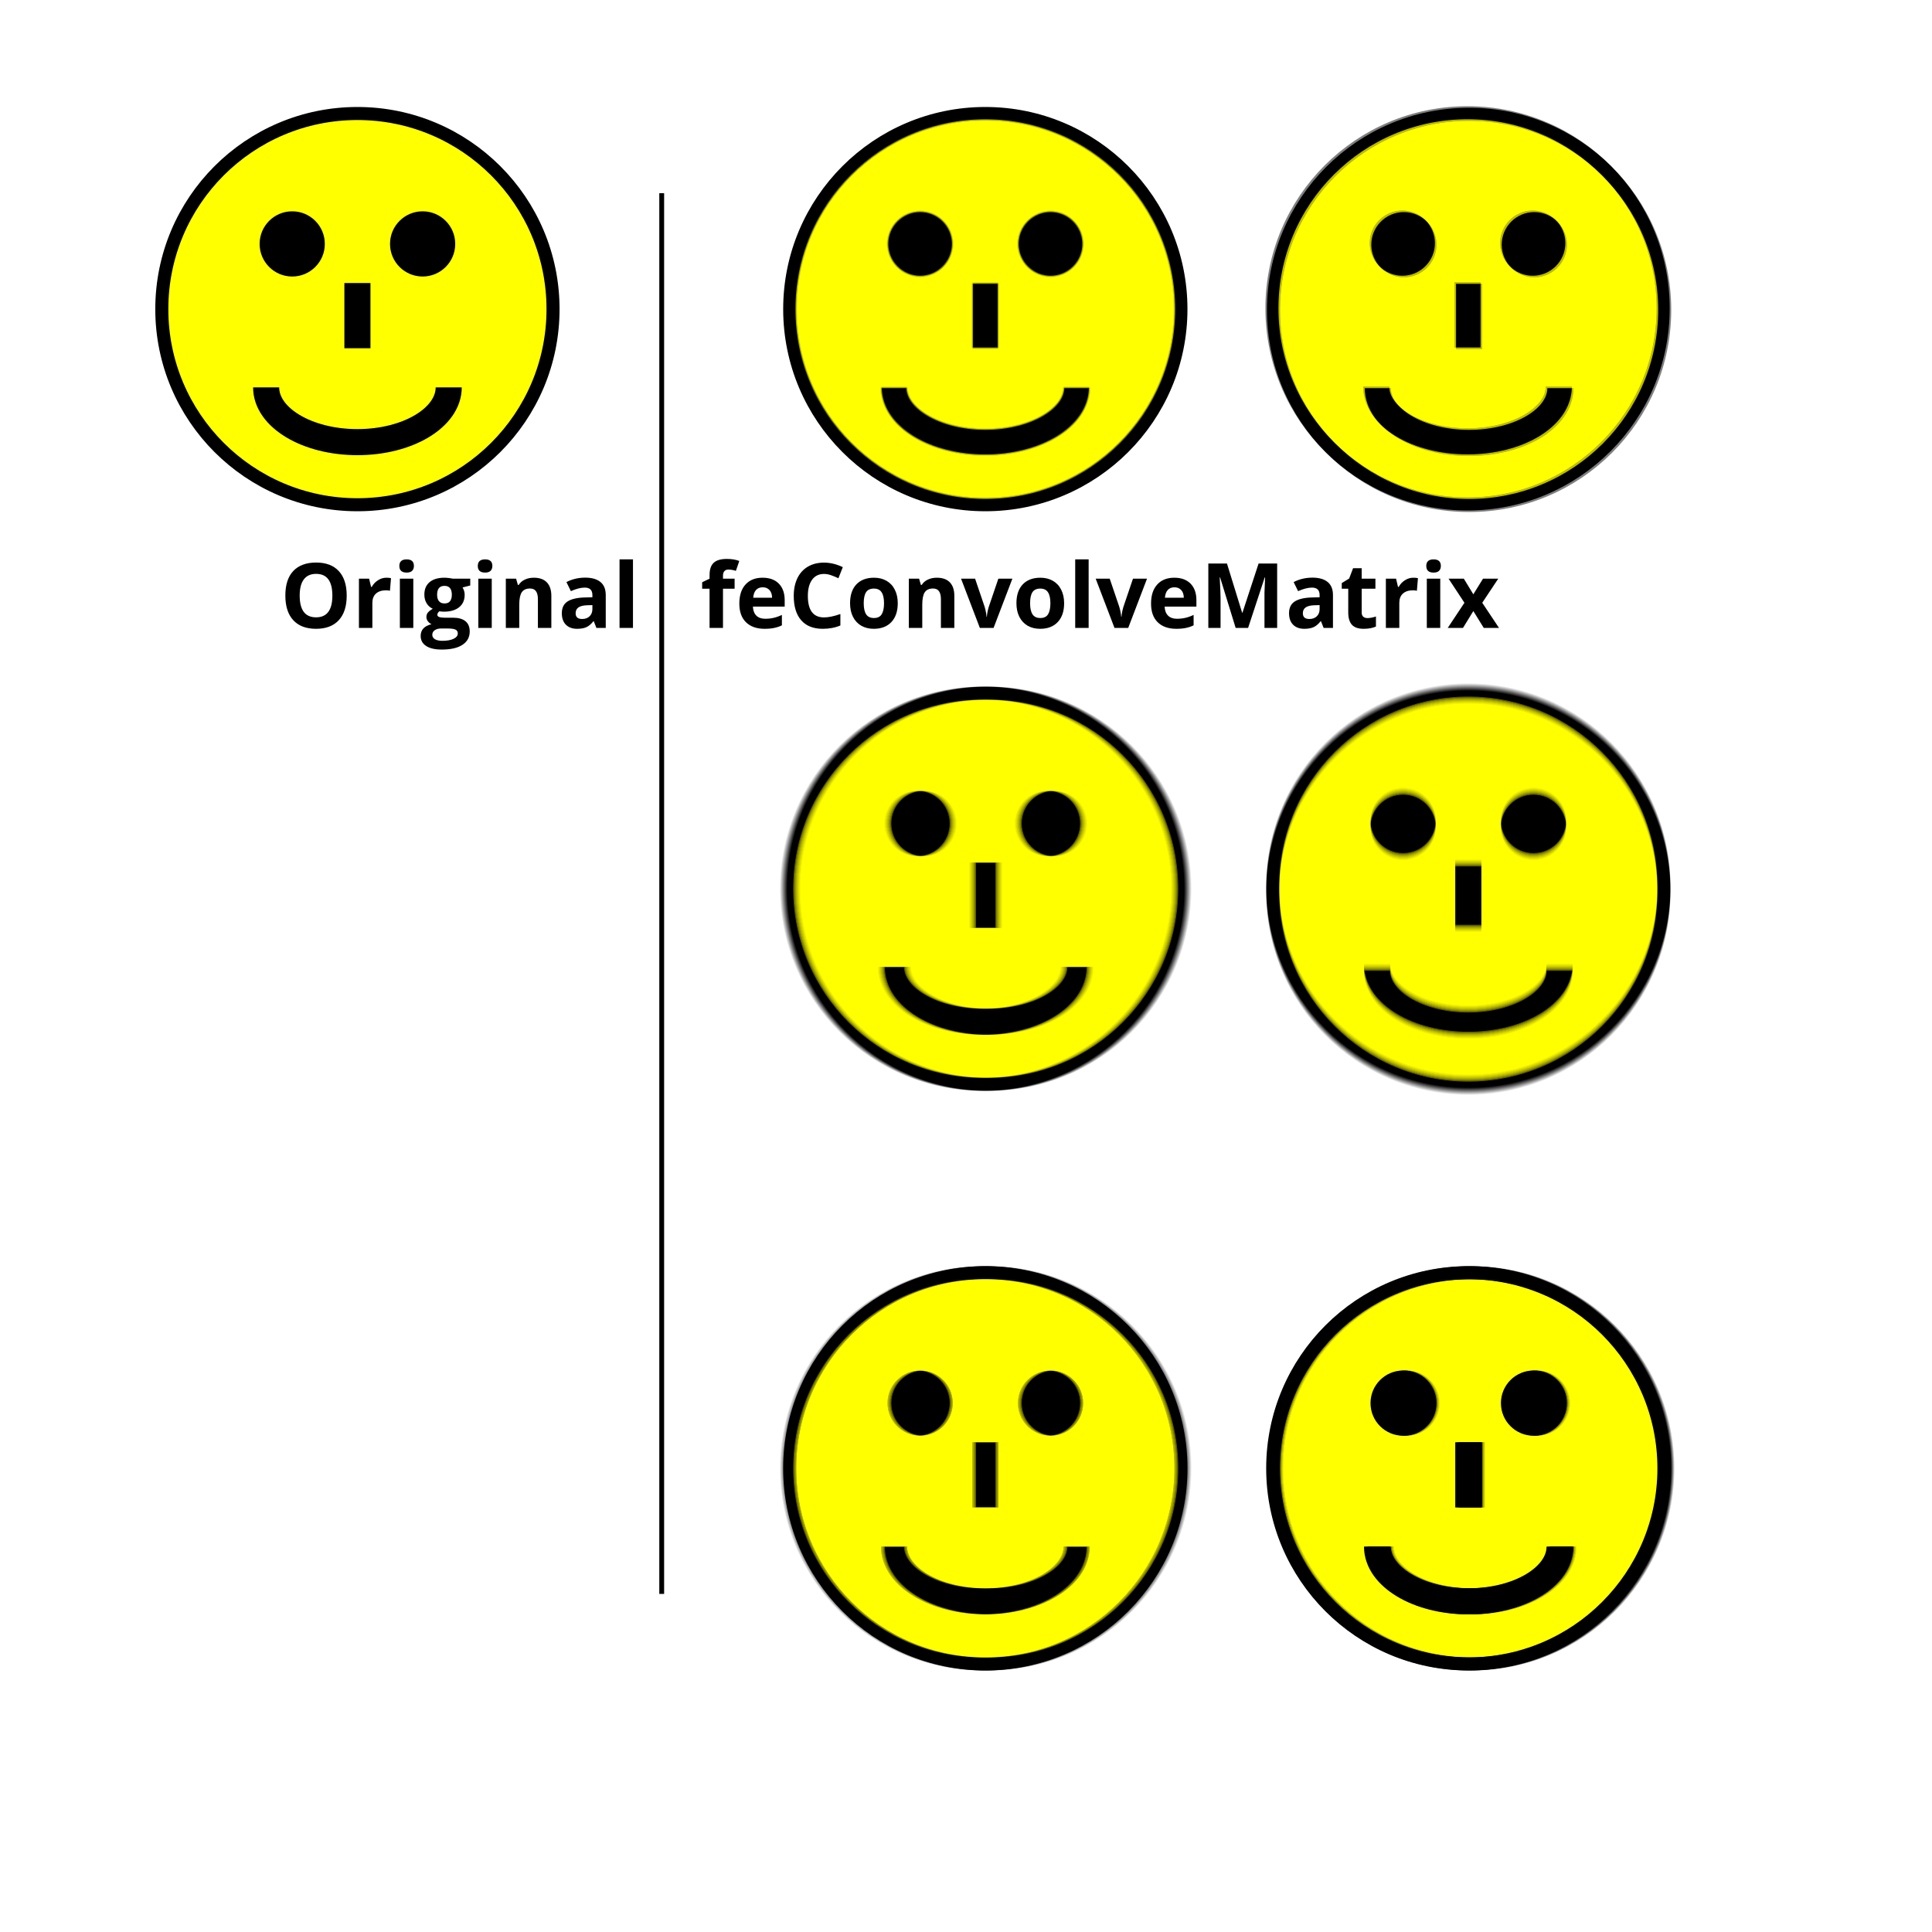
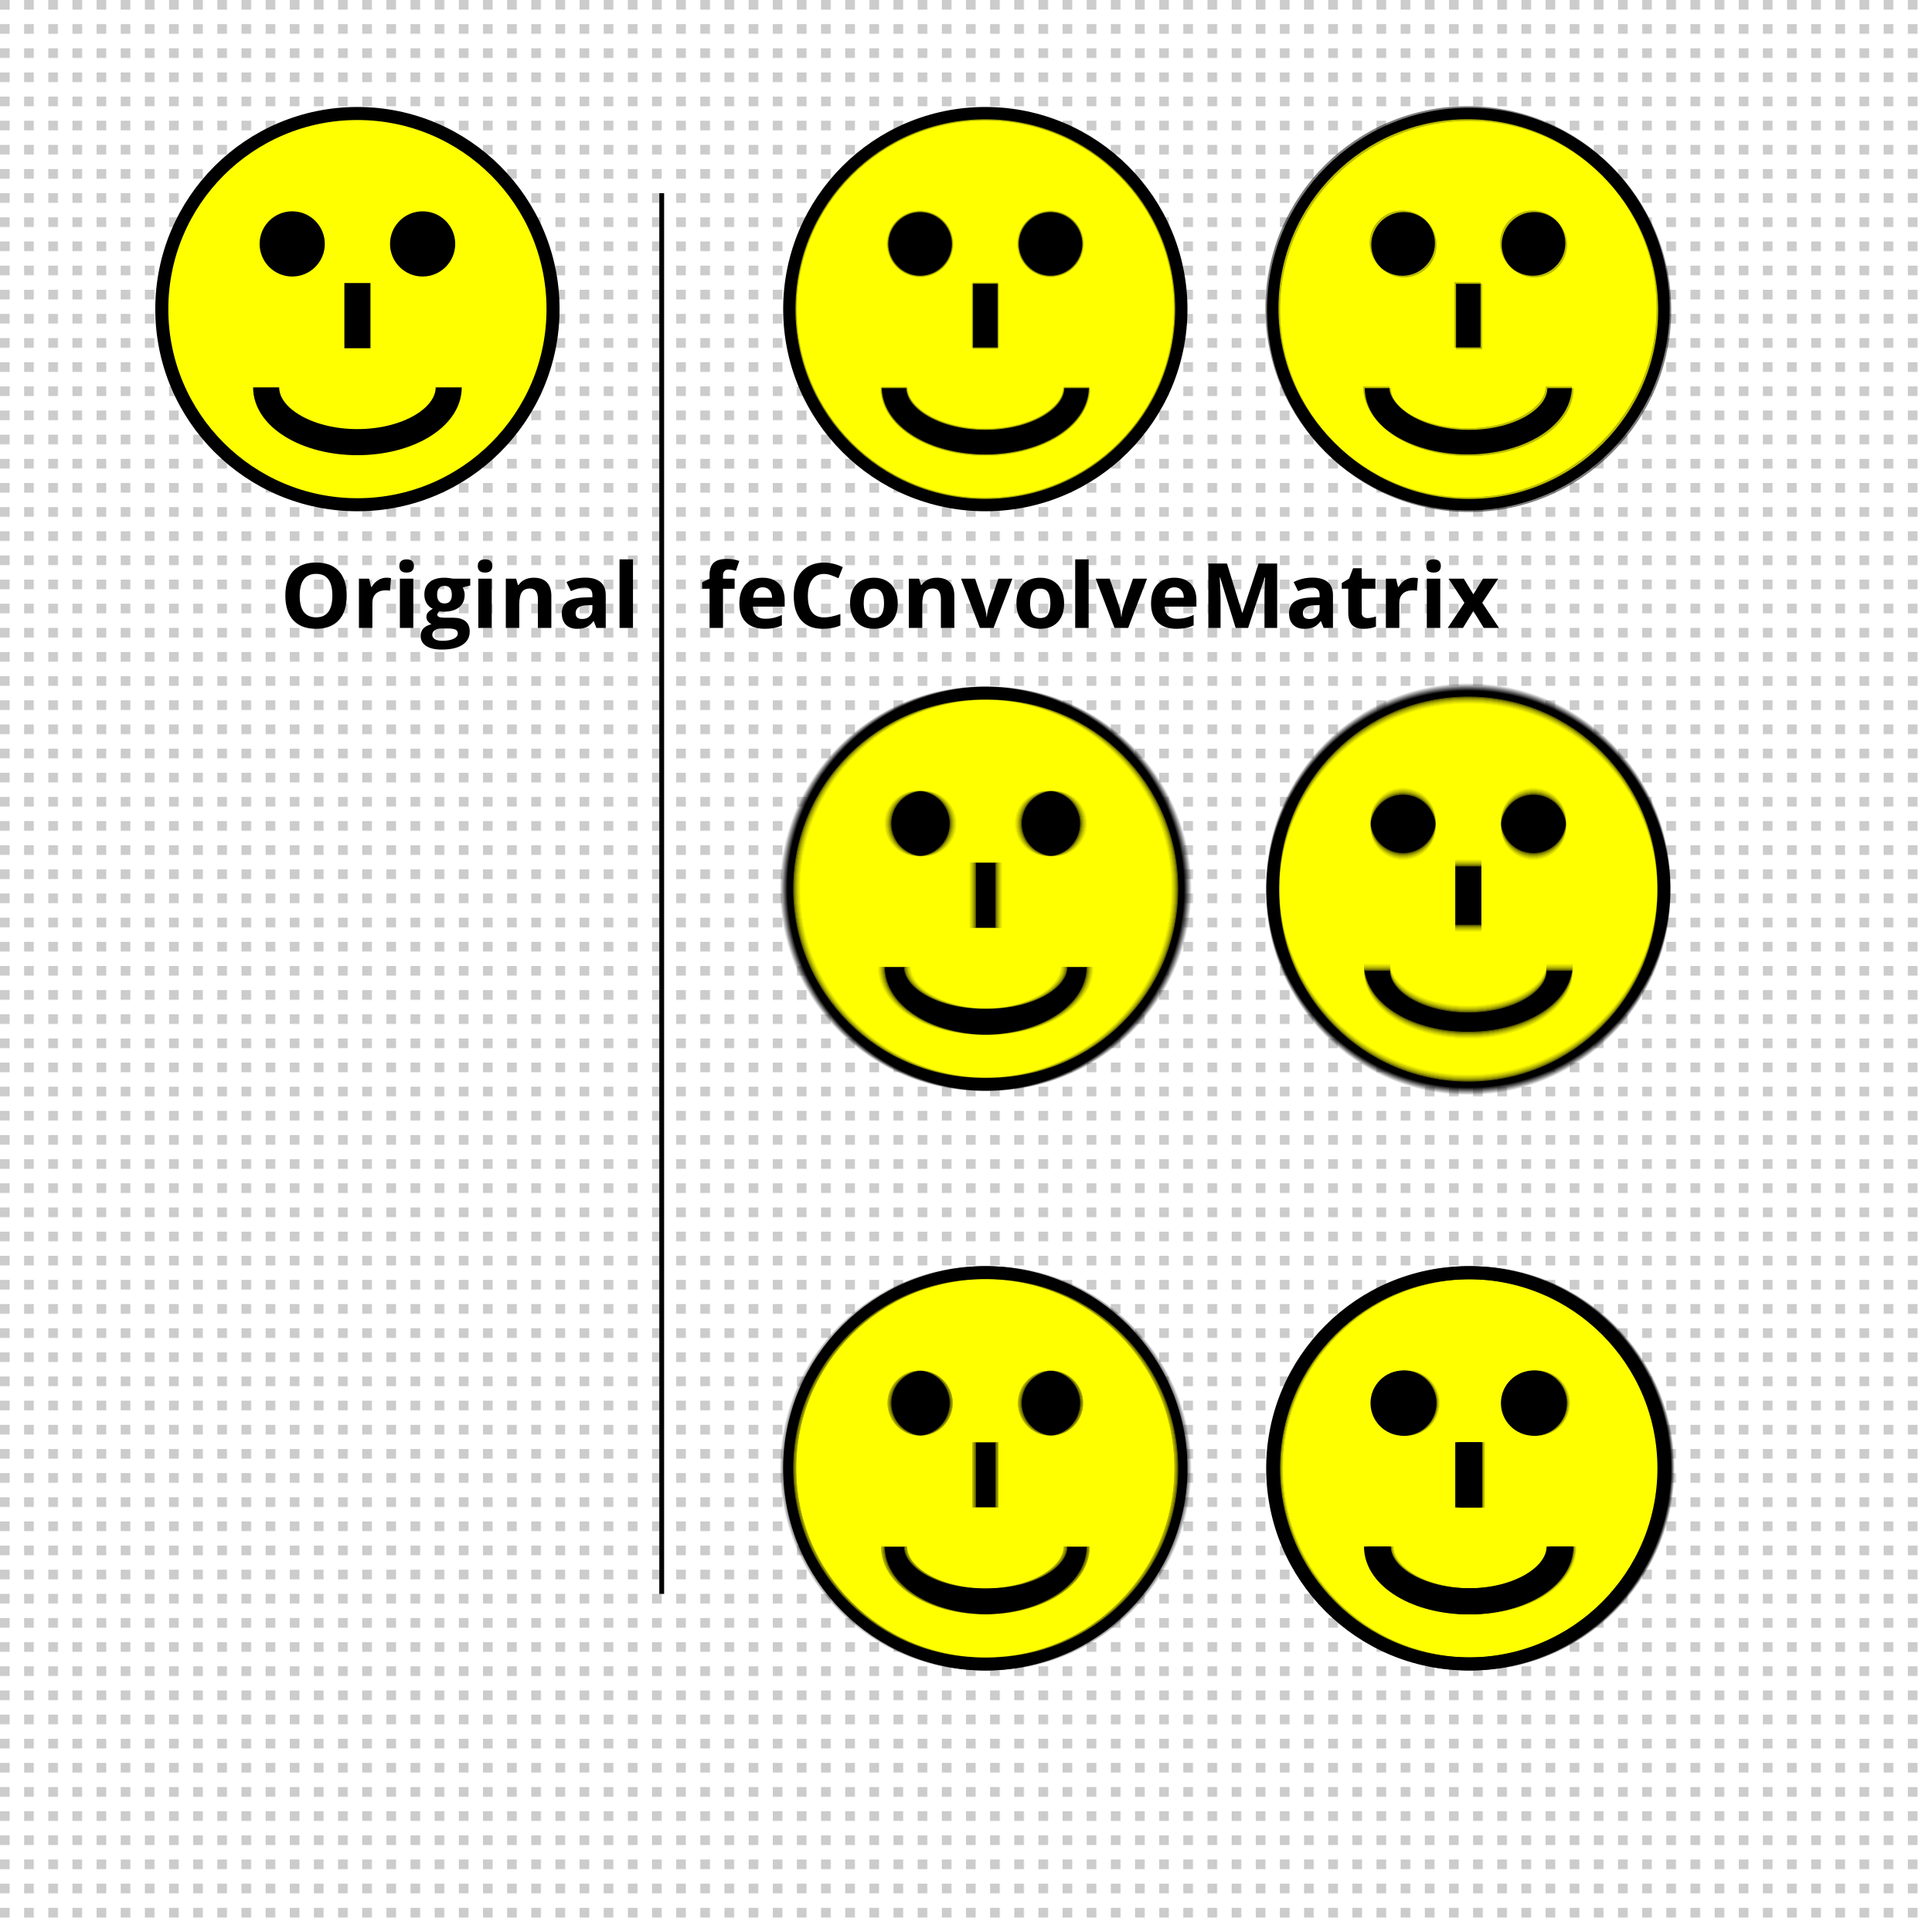
<svg xmlns="http://www.w3.org/2000/svg" xmlns:xlink="http://www.w3.org/1999/xlink" width="400px" height="400px">
  <defs>
+     <pattern id="Pattern" x="0" y="0" width="5" height="5" patternUnits="userSpaceOnUse">
+       <rect width="5" height="5" fill="#fff" />
+       <rect width="2" height="2" fill="#ccc" />
+     </pattern>
    <filter id="motionright">
      <feConvolveMatrix order="9" divisor="9" kernelMatrix="0 0 0 0 0 0 0 0 1 0 0 0 0 0 0 0 1 0 0 0 0 0 0 0 1 0 0 0 0 0 0 0 1 0 0 0 0 0 0 0 1 0 0 0 0 0 0 0 1 0 0 0 0 0 0 0 1 0 0 0 0 0 0 0 1 0 0 0 0 0 0 0 1 0 0 0 0 0 0 0 0" />
    </filter>
    <filter id="motionleftright">
      <feConvolveMatrix order="9" divisor="18" kernelMatrix="1 0 0 0 0 0 0 0 1 0 1 0 0 0 0 0 1 0 0 0 1 0 0 0 1 0 0 0 0 0 1 0 1 0 0 0 0 0 0 0 1 0 0 0 0 0 0 0 1 0 1 0 0 0 0 0 1 0 0 0 1 0 0 0 1 0 0 0 0 0 1 0 1 0 0 0 0 0 0 0 1" />
    </filter>
    <filter id="blur55">
      <feConvolveMatrix order="5" divisor="1" kernelMatrix="0 0 1 0 0 0 1 1 1 0 1 1 1 1 1 0 1 1 1 0 0 0 1 0 0" />
    </filter>
    <filter id="blur">
      <feConvolveMatrix order="3" divisor="1" kernelMatrix="0 0.2 0 0.2 0.2 0.2 0 0.2 0.2" />
    </filter>
    <filter id="edge">
      <feConvolveMatrix order="3" divisor="1" kernelMatrix="-1 -1 -1 -1 8 -1 -1 -1 -1" preserveAlpha="true" />
    </filter>
    <filter id="edge45">
      <feConvolveMatrix order="5" divisor="1" kernelMatrix="-1 0 0 0 0 0 -2 0 0 0 0 0 6 0 0 0 0 0 -2 0 0 0 0 0 -1" preserveAlpha="true" />
    </filter>
    <filter id="sharpen">
      <feConvolveMatrix order="3" divisor="1" kernelMatrix="-1 -1 -1 -1 9 -1 -1 -1 -1" />
    </filter>
    <filter id="sharpen33">
      <feConvolveMatrix order="3" divisor="1" kernelMatrix="-1 -1 -1 -1 5 -1 -1 -1 -1" />
    </filter>
    <filter id="sharpen33ff">
      <feConvolveMatrix order="3" divisor="3" kernelMatrix="0 -2 0 -2 11 -2 0 -2 0" />
    </filter>
    <filter id="highpass">
      <feConvolveMatrix order="3" bias="128" divisor="16" preserveAlpha="true" kernelMatrix="-1 -2 -1 -2 12 -2 -1 -2 -1" />
    </filter>
    <filter id="unsharpen">
      <feConvolveMatrix order="3" divisor="9" kernelMatrix="-1 -1 -1 -1 17 -1 -1 -1 -1" />
    </filter>
    <filter id="soften">
      <feConvolveMatrix order="3" divisor="8" preserveAlpha="true" kernelMatrix="1 1 1 1 1 1 1 1 1" />
    </filter>
    <filter id="emboss">
      <feConvolveMatrix order="3" divisor="1" kernelMatrix="-2 0 0 0 1 0 0 0 2" />
    </filter>
    <filter id="emboss2">
      <feConvolveMatrix order="3" bias="128" divisor="1" kernelMatrix="2 0 0 0 -1 0 0 0 -1" />
    </filter>
    <filter id="emboss45">
      <feConvolveMatrix order="3" bias="128" divisor="1" kernelMatrix="-1 -1 0 -1 0 1 0 1 1" />
    </filter>
    <filter id="embosslight">
      <feConvolveMatrix order="3" bias="128" divisor="1" kernelMatrix="-0.5 0 0 0 0 0 0 0 0.5" />
    </filter>
    <filter id="f1">
      <feConvolveMatrix order="3" kernelMatrix="1 1 1 1 1 1 1 1 1" />
    </filter>
    <filter id="f2">
      <feConvolveMatrix order="3" kernelMatrix="1 0 0 0 0 0 0 0 1" />
    </filter>
    <filter id="f3">
      <feConvolveMatrix order="10,1" kernelMatrix="1 1 1 1 1 1 1 1 1 1" />
    </filter>
    <filter id="f4">
      <feConvolveMatrix order="1,10" kernelMatrix="1 1 1 1 1 1 1 1 1 1" />
    </filter>
    <filter id="f5">
      <feConvolveMatrix order="10,1" kernelMatrix="1 1 1 1 1 1 1 1 1 1" result="out1" />
      <feBlend in="SourceGraphic" in2="out1" mode="screen" />
    </filter>
    <filter id="f6">
      <feConvolveMatrix order="10,1" kernelMatrix="0 0 0 0 0 1 1 1 1 1" result="out1" />
      <feBlend in="SourceGraphic" in2="out1" mode="multiply" />
    </filter>
  </defs>
  <symbol id="smilie">
    <circle cx="20" cy="20" r="15" fill="yellow" stroke="black" />
    <circle cx="15" cy="15" r="2" fill="black" stroke="black" />
    <circle cx="25" cy="15" r="2" fill="black" stroke="black" />
    <line x1="20" y1="18" x2="20" y2="23" stroke="black" stroke-width="2" />
    <path d="M 13 26 A 5 3 0 0 0 27 26" stroke="black" fill="none" stroke-width="2" />
  </symbol>
-   <rect width="100%" height="100%" fill="rgb(255,255,255)" />
+   <rect width="100%" height="100%" fill="url(#Pattern)" />
  <use xlink:href="#smilie" transform="translate(20,10) scale(2.7)" />
  <use xlink:href="#smilie" transform="translate(150,10) scale(2.7)" filter="url(#soften)" />
  <use xlink:href="#smilie" transform="translate(250,10) scale(2.7)" filter="url(#f2)" />
  <use xlink:href="#smilie" transform="translate(150,130) scale(2.7)" filter="url(#f3)" />
  <use xlink:href="#smilie" transform="translate(250,130) scale(2.7)" filter="url(#f4)" />
  <use xlink:href="#smilie" transform="translate(150,250) scale(2.7)" filter="url(#f5)" />
  <use xlink:href="#smilie" transform="translate(250,250) scale(2.7)" filter="url(#f6)" />
  <text x="145" y="130" font-family="Open Sans" font-size="14pt" font-weight="bold">feConvolveMatrix</text>
  <text x="58" y="130" font-family="Open Sans" font-size="14pt" font-weight="bold">Original</text>
  <line x1="137" y1="40" x2="137" y2="330" stroke="black" />
</svg>
